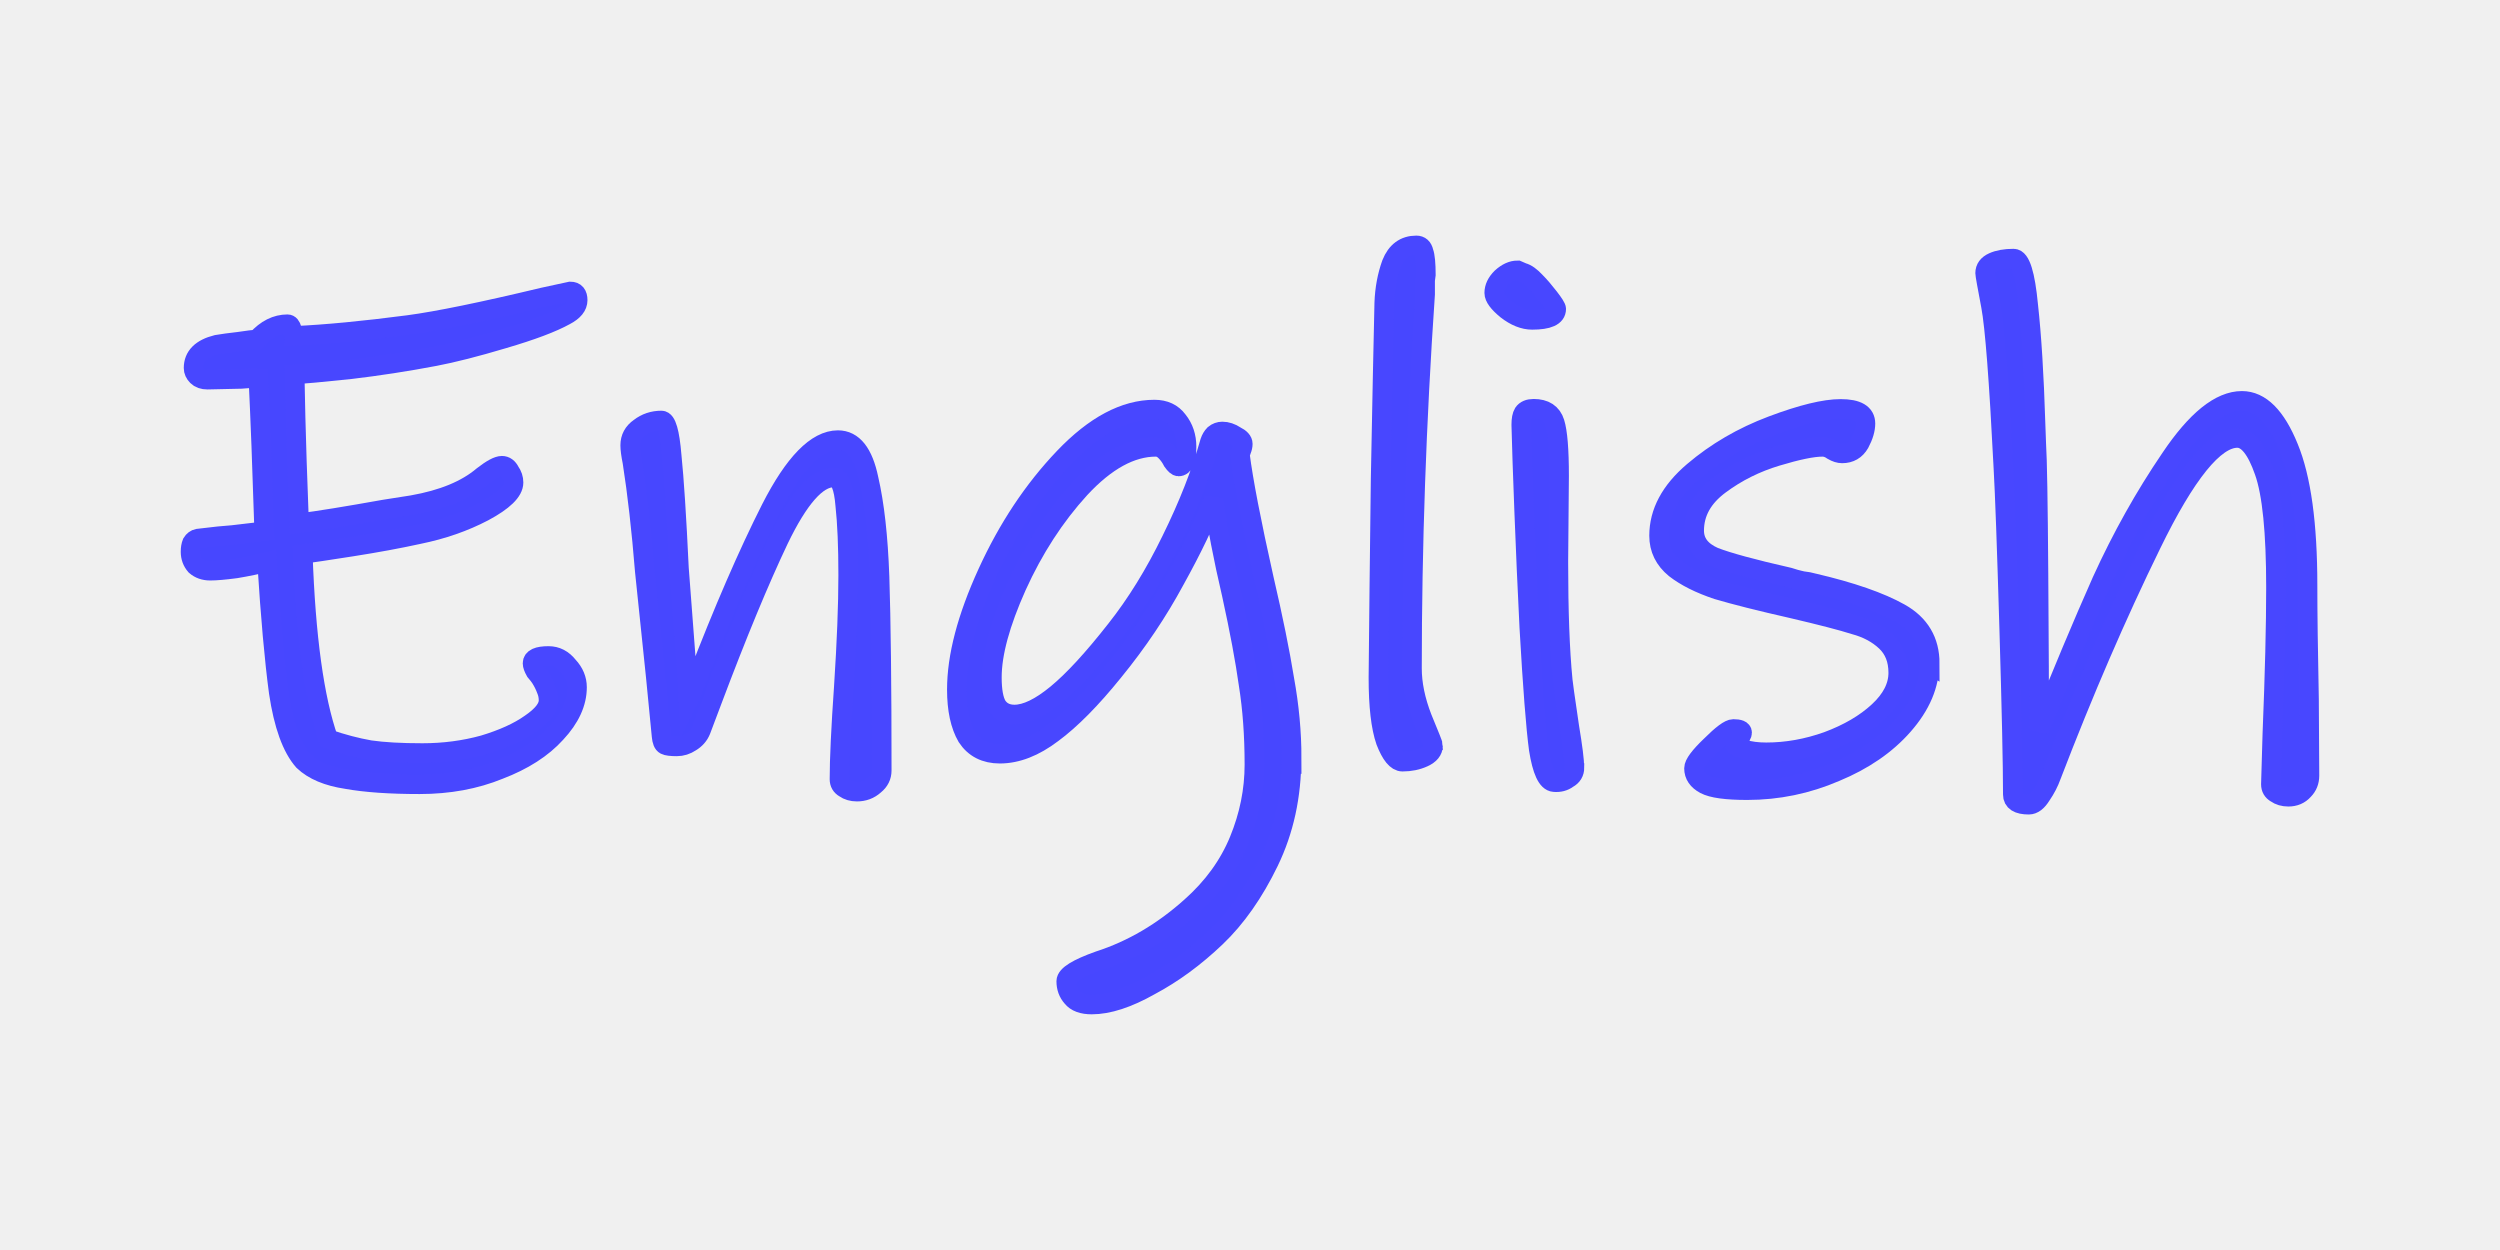
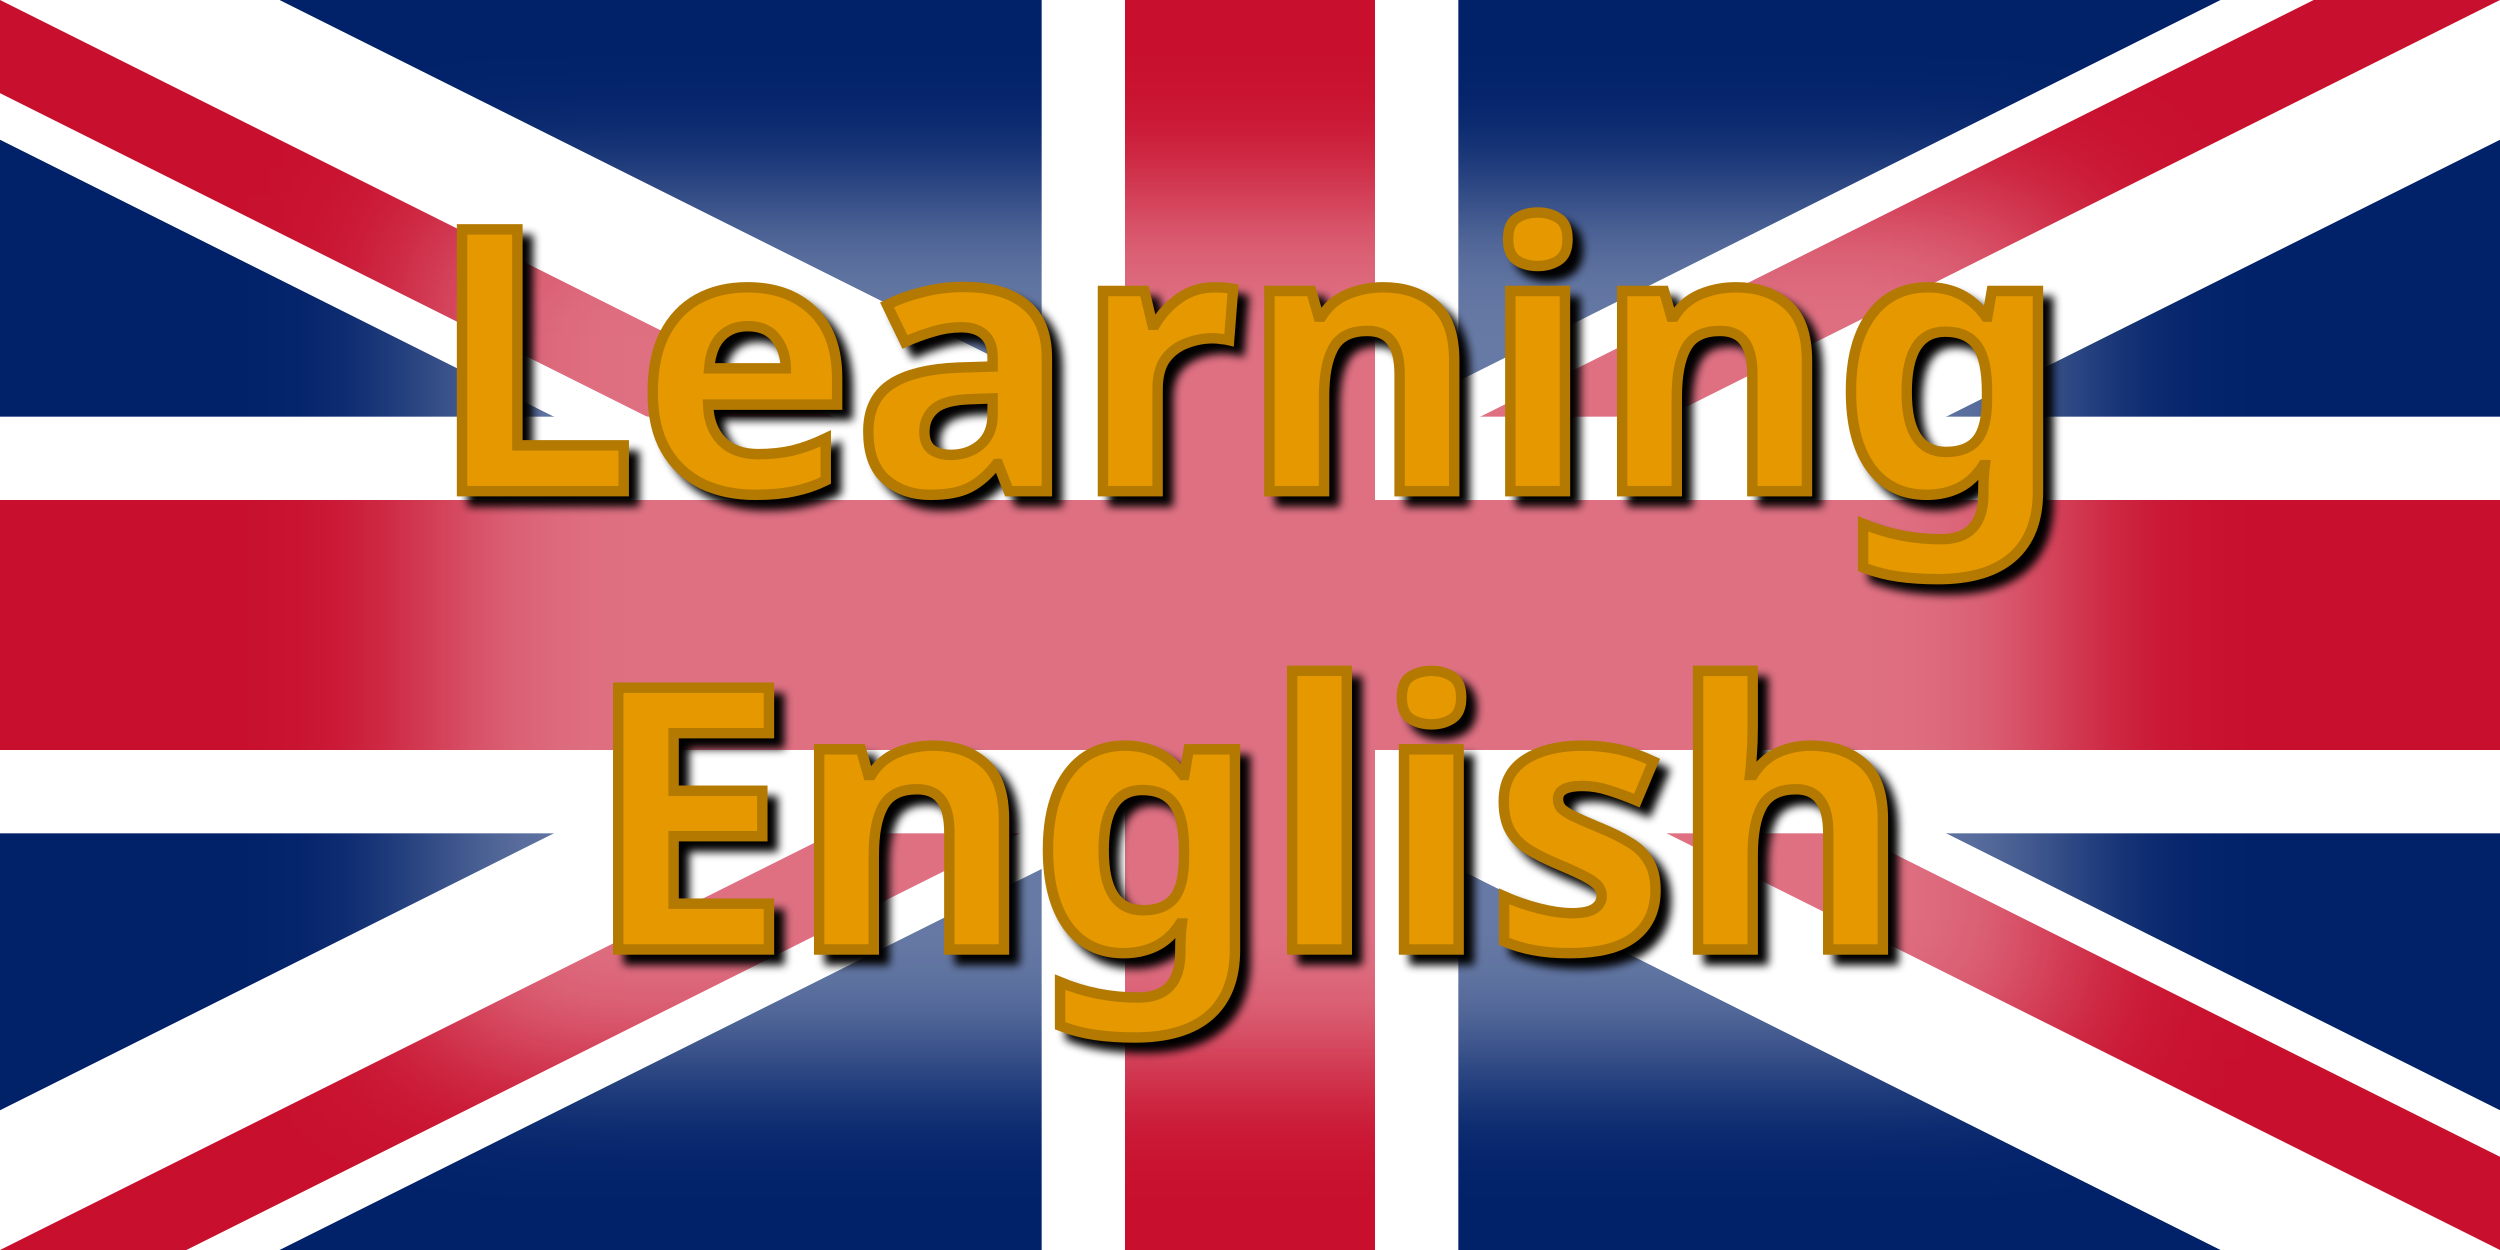
- <svg xmlns="http://www.w3.org/2000/svg" width="128" height="64" viewBox="0 0 33.867 16.933" version="1.1" id="svg5">
-   <defs id="defs2" />
-   <g id="layer1">
-     <g aria-label="Eng" id="text3752" style="font-size:10.583px;line-height:1.25;font-family:'Noto Serif';-inkscape-font-specification:'Noto Serif';letter-spacing:0px;word-spacing:0px;stroke-width:0.265">
-       <g aria-label="English" id="text3019" style="font-size:9.878px;font-family:'Ink Free';-inkscape-font-specification:'Ink Free, Normal';fill:#4747ff;stroke:#4847ff;stroke-width:0.265">
-         <path d="m 7.826,4.066 q 0,0.119 -0.168,0.207 -0.267,0.148 -0.84,0.316 -0.563,0.168 -0.929,0.237 -0.573,0.109 -1.156,0.178 -0.573,0.059 -0.741,0.069 0.01,0.573 0.03,1.185 0.02,0.603 0.03,0.83 Q 4.438,7.039 5.208,6.901 L 5.584,6.842 q 0.622,-0.109 0.958,-0.395 0.178,-0.138 0.257,-0.138 0.069,0 0.109,0.079 0.049,0.069 0.049,0.148 0,0.178 -0.405,0.395 -0.395,0.207 -0.879,0.306 -0.405,0.089 -0.909,0.168 -0.504,0.079 -0.662,0.099 0.059,1.689 0.346,2.509 0.286,0.099 0.563,0.148 0.277,0.04 0.711,0.04 0.435,0 0.83,-0.109 Q 6.947,9.973 7.184,9.805 7.431,9.637 7.431,9.489 q 0,-0.079 -0.03,-0.148 Q 7.372,9.262 7.322,9.183 7.303,9.153 7.253,9.094 7.214,9.025 7.214,8.985 q 0,-0.099 0.217,-0.099 0.158,0 0.267,0.138 0.119,0.128 0.119,0.286 0,0.316 -0.286,0.622 -0.277,0.306 -0.77,0.494 -0.484,0.198 -1.077,0.198 -0.603,0 -0.988,-0.069 Q 4.31,10.497 4.112,10.309 3.875,10.042 3.776,9.38 3.687,8.719 3.618,7.612 3.43,7.662 3.193,7.701 2.966,7.731 2.848,7.731 q -0.119,0 -0.198,-0.069 -0.069,-0.079 -0.069,-0.188 0,-0.069 0.02,-0.119 0.03,-0.049 0.079,-0.059 0.326,-0.04 0.474,-0.049 L 3.579,7.197 Q 3.539,5.923 3.5,5.123 q -0.148,0 -0.237,0.01 l -0.454,0.01 q -0.089,0 -0.138,-0.049 -0.049,-0.049 -0.049,-0.109 0,-0.237 0.316,-0.316 Q 3.055,4.649 3.233,4.629 3.421,4.6 3.48,4.6 3.668,4.392 3.895,4.392 q 0.04,0 0.059,0.069 0.03,0.059 0.03,0.089 Q 4.636,4.52 5.534,4.402 6.127,4.323 7.362,4.027 L 7.727,3.948 q 0.099,0 0.099,0.119 z" id="path15605" />
-         <path d="m 11.945,10.437 q 0,0.119 -0.099,0.198 -0.099,0.089 -0.237,0.089 -0.099,0 -0.168,-0.049 -0.069,-0.04 -0.069,-0.119 0,-0.405 0.059,-1.254 0.059,-0.909 0.059,-1.511 0,-0.583 -0.04,-0.948 -0.03,-0.375 -0.158,-0.375 -0.336,0 -0.741,0.84 Q 10.157,8.136 9.644,9.499 L 9.495,9.894 q -0.04,0.099 -0.138,0.158 -0.089,0.059 -0.188,0.059 -0.119,0 -0.158,-0.02 -0.04,-0.02 -0.049,-0.119 L 8.883,9.163 8.735,7.741 Q 8.666,6.891 8.567,6.259 8.537,6.111 8.537,6.032 q 0,-0.148 0.128,-0.237 0.128,-0.099 0.296,-0.099 0.099,0 0.138,0.474 0.049,0.474 0.099,1.531 l 0.04,0.524 q 0.079,0.998 0.089,1.264 0.03,-0.059 0.049,-0.128 0.03,-0.079 0.069,-0.168 0.533,-1.383 0.998,-2.302 0.474,-0.929 0.909,-0.929 0.306,0 0.415,0.524 0.119,0.514 0.148,1.324 0.03,0.899 0.03,2.627 z" id="path15607" />
-         <path d="m 17.496,10.269 q 0,0.77 -0.306,1.403 -0.306,0.632 -0.721,1.027 -0.425,0.405 -0.889,0.652 -0.454,0.257 -0.79,0.257 -0.188,0 -0.267,-0.099 -0.079,-0.089 -0.079,-0.217 0,-0.119 0.445,-0.277 0.672,-0.217 1.245,-0.731 0.445,-0.395 0.652,-0.899 0.207,-0.504 0.207,-1.027 0,-0.593 -0.079,-1.087 -0.069,-0.494 -0.227,-1.215 -0.178,-0.761 -0.247,-1.294 -0.168,0.454 -0.524,1.096 -0.346,0.642 -0.83,1.235 -0.454,0.563 -0.83,0.84 -0.365,0.277 -0.711,0.277 -0.296,0 -0.445,-0.227 -0.138,-0.237 -0.138,-0.642 0,-0.672 0.415,-1.58 0.415,-0.909 1.037,-1.561 0.622,-0.652 1.225,-0.652 0.207,0 0.316,0.148 0.119,0.148 0.119,0.356 0,0.267 -0.109,0.267 -0.03,0 -0.079,-0.069 -0.04,-0.079 -0.099,-0.138 -0.059,-0.059 -0.128,-0.059 -0.504,0 -1.027,0.563 -0.514,0.563 -0.859,1.324 -0.336,0.751 -0.336,1.235 0,0.267 0.069,0.385 0.079,0.119 0.237,0.119 0.237,0 0.573,-0.277 0.336,-0.277 0.8,-0.869 0.415,-0.524 0.751,-1.215 0.346,-0.701 0.524,-1.334 0.02,-0.059 0.059,-0.099 0.049,-0.04 0.109,-0.04 0.089,0 0.178,0.059 0.099,0.049 0.099,0.109 0,0.04 -0.02,0.089 -0.01,0.04 -0.02,0.049 0.069,0.543 0.326,1.689 0.188,0.81 0.277,1.363 0.099,0.543 0.099,1.067 z" id="path15609" />
-         <path d="m 19.413,10.101 q 0,0.099 -0.128,0.158 -0.128,0.059 -0.286,0.059 -0.119,0 -0.227,-0.277 -0.099,-0.286 -0.099,-0.859 0.01,-1.116 0.03,-2.697 0.03,-1.58 0.049,-2.381 0.01,-0.286 0.099,-0.533 0.099,-0.247 0.336,-0.247 0.079,0 0.099,0.089 0.03,0.079 0.03,0.316 0,0.01 -0.01,0.069 0,0.049 0,0.188 -0.178,2.598 -0.178,5.067 0,0.316 0.138,0.672 0.148,0.356 0.148,0.375 z" id="path15611" />
-         <path d="m 21.082,4.185 q 0,0.148 -0.326,0.148 -0.168,0 -0.346,-0.138 -0.168,-0.138 -0.168,-0.227 0,-0.109 0.099,-0.207 0.109,-0.099 0.217,-0.099 0,0 0.069,0.03 0.079,0.02 0.178,0.128 0.079,0.079 0.178,0.207 0.099,0.128 0.099,0.158 z m 0.247,6.213 q 0,0.099 -0.089,0.148 -0.079,0.059 -0.188,0.049 -0.138,-0.01 -0.207,-0.445 -0.059,-0.435 -0.128,-1.65 -0.04,-0.8 -0.069,-1.561 -0.03,-0.77 -0.04,-1.185 0,-0.109 0.03,-0.158 0.04,-0.059 0.138,-0.059 0.227,0 0.286,0.188 0.059,0.188 0.059,0.721 l -0.01,1.166 q 0,0.998 0.059,1.6 0,0.03 0.089,0.632 0.069,0.415 0.069,0.553 z" id="path15613" />
-         <path d="m 26.139,8.985 q 0,0.435 -0.356,0.84 -0.346,0.395 -0.919,0.632 -0.573,0.247 -1.195,0.247 -0.425,0 -0.573,-0.079 -0.148,-0.079 -0.148,-0.217 0,-0.089 0.227,-0.306 0.227,-0.227 0.306,-0.227 0.119,0 0.119,0.049 0,0.04 -0.049,0.079 -0.049,0.04 -0.049,0.069 0,0.04 0.119,0.079 0.128,0.04 0.306,0.04 0.415,0 0.83,-0.148 0.425,-0.158 0.691,-0.405 0.267,-0.247 0.267,-0.524 0,-0.267 -0.168,-0.425 Q 25.379,8.531 25.122,8.462 24.875,8.383 24.282,8.244 23.63,8.096 23.265,7.988 22.909,7.869 22.692,7.701 22.475,7.523 22.475,7.257 q 0,-0.474 0.464,-0.869 0.464,-0.395 1.067,-0.622 0.603,-0.227 0.929,-0.227 0.336,0 0.336,0.198 0,0.119 -0.079,0.267 -0.079,0.138 -0.237,0.138 -0.059,0 -0.128,-0.04 -0.069,-0.049 -0.138,-0.049 -0.198,0 -0.622,0.128 -0.425,0.128 -0.77,0.385 -0.346,0.257 -0.346,0.622 0,0.237 0.267,0.356 0.277,0.109 1.017,0.277 0.089,0.03 0.178,0.049 0.089,0.01 0.158,0.03 0.761,0.178 1.166,0.405 0.405,0.227 0.405,0.682 z" id="path15615" />
-         <path d="m 31.286,10.506 q 0,0.119 -0.079,0.198 -0.079,0.089 -0.207,0.089 -0.099,0 -0.168,-0.049 -0.069,-0.04 -0.069,-0.119 l 0.02,-0.682 q 0.049,-1.215 0.049,-1.985 0,-1.126 -0.158,-1.571 -0.158,-0.454 -0.365,-0.454 -0.464,0 -1.166,1.442 -0.701,1.432 -1.353,3.131 -0.049,0.138 -0.138,0.267 -0.079,0.128 -0.168,0.128 -0.217,0 -0.217,-0.138 0,-0.603 -0.049,-2.252 -0.049,-1.659 -0.079,-2.183 -0.089,-1.768 -0.168,-2.183 -0.079,-0.415 -0.079,-0.445 0,-0.099 0.109,-0.148 0.109,-0.049 0.277,-0.049 0.138,0 0.198,0.632 0.069,0.622 0.099,1.6 l 0.01,0.277 q 0.02,0.306 0.03,1.758 0.01,1.442 0.01,2.124 0.454,-1.136 0.849,-2.025 0.405,-0.889 0.929,-1.659 0.524,-0.78 0.968,-0.78 0.375,0 0.632,0.632 0.257,0.622 0.257,1.867 0,0.553 0.02,1.541 z" id="path15617" />
-       </g>
-     </g>
+ <svg xmlns="http://www.w3.org/2000/svg" viewBox="0 0 60 30" width="1200" height="600" version="1.1" id="svg872">
+   <defs id="defs876">
+     <rect x="159.006" y="89.162" width="942.149" height="426.493" id="rect4787" />
+     <filter style="color-interpolation-filters:sRGB;" id="filter75916" x="-0.123" y="-0.174" width="1.247" height="1.348">
+       <feGaussianBlur stdDeviation="2 1.5" result="blur" id="feGaussianBlur75914" />
+     </filter>
+     <filter style="color-interpolation-filters:sRGB;" id="filter81592" x="-0.01" y="-0.018" width="1.026" height="1.049">
+       <feFlood flood-opacity="1" flood-color="rgb(0,0,0)" result="flood" id="feFlood81582" />
+       <feComposite in="flood" in2="SourceGraphic" operator="in" result="composite1" id="feComposite81584" />
+       <feGaussianBlur in="composite1" stdDeviation="2" result="blur" id="feGaussianBlur81586" />
+       <feOffset dx="5" dy="5" result="offset" id="feOffset81588" />
+       <feComposite in="SourceGraphic" in2="offset" operator="over" result="composite2" id="feComposite81590" />
+     </filter>
+   </defs>
+   <clipPath id="s">
+     <path d="M0,0 v30 h60 v-30 z" id="path854" />
+   </clipPath>
+   <clipPath id="t">
+     <path d="M30,15 h30 v15 z v15 h-30 z h-30 v-15 z v-15 h30 z" id="path857" />
+   </clipPath>
+   <g clip-path="url(#s)" id="g870">
+     <path d="M 0,0 V 30 H 60 V 0 Z" fill="#012169" id="path860" />
+     <path d="M 0,0 60,30 M 60,0 0,30" stroke="#ffffff" stroke-width="6" id="path862" />
+     <path d="M 0,0 60,30 M 60,0 0,30" clip-path="url(#t)" stroke="#c8102e" stroke-width="4" id="path864" />
+     <path d="M 30,0 V 30 M 0,15 h 60" stroke="#ffffff" stroke-width="10" id="path866" />
+     <path d="M 30,0 V 30 M 0,15 h 60" stroke="#c8102e" stroke-width="6" id="path868" />
+   </g>
+   <rect style="fill:#ffffff;fill-opacity:0.4;stroke:none;stroke-width:0.25;stroke-linecap:round;stroke-linejoin:bevel;stroke-miterlimit:4;stroke-dasharray:none;stroke-opacity:1;filter:url(#filter75916)" id="rect71555" width="38.932" height="20.717" x="10.459" y="4.704" rx="0.05" ry="0.05" />
+   <g aria-label="Learning English" transform="matrix(0.05,0,0,0.05,-1.556806,-0.6770071)" id="text4785" style="font-weight:bold;font-size:176px;line-height:1.25;font-family:'Noto Sans';-inkscape-font-specification:'Noto Sans, Bold';text-align:center;letter-spacing:0px;word-spacing:0px;text-anchor:middle;white-space:pre;shape-inside:url(#rect4787);fill:#e59800;stroke:#b37900;stroke-width:5;filter:url(#filter81592)">
+     <path d="m 252.913,249.3 v -125.664 h 26.576 v 103.664 h 51.04 v 22 z" id="path81612" />
+     <path d="m 389.841,151.444 q 19.888,0 31.504,11.44 11.616,11.264 11.616,32.208 v 12.672 h -61.952 q 0.352,11.088 6.512,17.424 6.336,6.336 17.424,6.336 9.152,0 16.72,-1.76 7.744,-1.936 15.84,-5.808 v 20.24 q -7.216,3.52 -14.96,5.104 -7.744,1.76 -18.832,1.76 -14.432,0 -25.52,-5.28 -11.088,-5.456 -17.424,-16.192 -6.336,-10.912 -6.336,-27.632 0,-16.72 5.632,-27.984 5.808,-11.264 16.016,-16.896 10.208,-5.632 23.76,-5.632 z m 0.176,18.656 q -7.744,0 -12.672,4.928 -4.928,4.928 -5.808,15.312 h 36.784 q -0.176,-8.624 -4.752,-14.432 -4.4,-5.808 -13.552,-5.808 z" id="path81614" />
+     <path d="m 493.68,151.268 q 19.36,0 29.568,8.448 10.384,8.272 10.384,25.52 v 64.064 h -18.304 l -5.104,-13.024 h -0.704 q -6.16,7.744 -13.024,11.264 -6.864,3.52 -18.832,3.52 -12.848,0 -21.296,-7.392 -8.448,-7.392 -8.448,-23.056 0,-15.312 10.736,-22.528 10.736,-7.216 32.208,-8.096 l 16.72,-0.528 v -4.224 q 0,-7.568 -4.048,-11.088 -3.872,-3.52 -10.912,-3.52 -7.04,0 -13.728,2.112 -6.688,1.936 -13.376,4.928 l -8.624,-17.776 q 7.568,-3.872 17.072,-6.16 9.504,-2.464 19.712,-2.464 z m 13.904,53.504 -10.208,0.352 q -12.672,0.352 -17.6,4.576 -4.928,4.224 -4.928,11.088 0,5.984 3.52,8.624 3.52,2.464 9.152,2.464 8.448,0 14.256,-4.928 5.808,-5.104 5.808,-14.256 z" id="path81616" />
+     <path d="m 614.24,151.444 q 1.936,0 4.576,0.176 2.64,0.176 4.224,0.528 l -1.936,24.64 q -1.408,-0.352 -3.696,-0.528 -2.288,-0.352 -4.048,-0.352 -6.688,0 -12.848,2.464 -6.16,2.288 -10.032,7.568 -3.696,5.28 -3.696,14.432 v 48.928 h -26.224 v -96.096 h 19.888 l 3.872,16.192 h 1.232 q 4.224,-7.392 11.616,-12.672 7.392,-5.28 17.072,-5.28 z" id="path81618" />
+     <path d="m 695.024,151.444 q 15.488,0 24.816,8.448 9.328,8.272 9.328,26.752 v 62.656 h -26.224 v -56.144 q 0,-10.384 -3.696,-15.488 -3.696,-5.28 -11.792,-5.28 -11.968,0 -16.368,8.272 -4.4,8.096 -4.4,23.408 v 45.232 h -26.224 v -96.096 h 20.064 l 3.52,12.32 h 1.408 q 4.576,-7.392 12.496,-10.736 8.096,-3.344 17.072,-3.344 z" id="path81620" />
+     <path d="m 769.296,115.54 q 5.808,0 10.032,2.816 4.224,2.64 4.224,10.032 0,7.216 -4.224,10.032 -4.224,2.816 -10.032,2.816 -5.984,0 -10.208,-2.816 -4.048,-2.816 -4.048,-10.032 0,-7.392 4.048,-10.032 4.224,-2.816 10.208,-2.816 z m 13.024,37.664 v 96.096 h -26.224 v -96.096 z" id="path81622" />
+     <path d="m 864.336,151.444 q 15.488,0 24.816,8.448 9.328,8.272 9.328,26.752 v 62.656 h -26.224 v -56.144 q 0,-10.384 -3.696,-15.488 -3.696,-5.28 -11.792,-5.28 -11.968,0 -16.368,8.272 -4.4,8.096 -4.4,23.408 v 45.232 h -26.224 v -96.096 h 20.064 l 3.52,12.32 h 1.408 q 4.576,-7.392 12.496,-10.736 8.096,-3.344 17.072,-3.344 z" id="path81624" />
+     <path d="m 956.559,151.444 q 17.776,0 27.808,14.08 h 0.704 l 2.112,-12.32 h 22.176 v 96.272 q 0,20.592 -12.144,31.328 -12.144,10.736 -35.904,10.736 -10.208,0 -19.008,-1.232 -8.624,-1.232 -16.896,-4.4 v -20.944 q 17.6,7.392 37.488,7.392 20.24,0 20.24,-21.824 v -1.936 q 0,-2.816 0.176,-5.984 0.176,-3.344 0.528,-5.808 h -0.704 q -4.928,7.568 -11.792,10.912 -6.864,3.344 -15.488,3.344 -17.072,0 -26.752,-13.024 -9.504,-13.2 -9.504,-36.608 0,-23.584 9.856,-36.784 9.856,-13.2 27.104,-13.2 z m 8.272,21.296 q -18.48,0 -18.48,29.04 0,28.688 18.832,28.688 10.032,0 14.784,-5.632 4.928,-5.808 4.928,-20.064 v -3.168 q 0,-15.488 -4.752,-22.176 -4.752,-6.688 -15.312,-6.688 z" id="path81626" />
+     <path d="m 400.225,469.3 h -72.336 v -125.664 h 72.336 v 21.824 h -45.76 v 27.632 h 42.592 v 21.824 h -42.592 v 32.384 h 45.76 z" id="path81628" />
+     <path d="m 478.896,371.444 q 15.488,0 24.816,8.448 9.328,8.272 9.328,26.752 v 62.656 h -26.224 v -56.144 q 0,-10.384 -3.696,-15.488 -3.696,-5.28 -11.792,-5.28 -11.968,0 -16.368,8.272 -4.4,8.096 -4.4,23.408 v 45.232 h -26.224 v -96.096 h 20.064 l 3.52,12.32 h 1.408 q 4.576,-7.392 12.496,-10.736 8.096,-3.344 17.072,-3.344 z" id="path81630" />
+     <path d="m 571.12,371.444 q 17.776,0 27.808,14.08 h 0.704 l 2.112,-12.32 h 22.176 v 96.272 q 0,20.592 -12.144,31.328 -12.144,10.736 -35.904,10.736 -10.208,0 -19.008,-1.232 -8.624,-1.232 -16.896,-4.4 v -20.944 q 17.6,7.392 37.488,7.392 20.24,0 20.24,-21.824 v -1.936 q 0,-2.816 0.176,-5.984 0.176,-3.344 0.528,-5.808 h -0.704 q -4.928,7.568 -11.792,10.912 -6.864,3.344 -15.488,3.344 -17.072,0 -26.752,-13.024 -9.504,-13.2 -9.504,-36.608 0,-23.584 9.856,-36.784 9.856,-13.2 27.104,-13.2 z m 8.272,21.296 q -18.48,0 -18.48,29.04 0,28.688 18.832,28.688 10.032,0 14.784,-5.632 4.928,-5.808 4.928,-20.064 v -3.168 q 0,-15.488 -4.752,-22.176 -4.752,-6.688 -15.312,-6.688 z" id="path81632" />
+     <path d="m 677.6,469.3 h -26.224 v -133.76 h 26.224 z" id="path81634" />
+     <path d="m 718.256,335.54 q 5.808,0 10.032,2.816 4.224,2.64 4.224,10.032 0,7.216 -4.224,10.032 -4.224,2.816 -10.032,2.816 -5.984,0 -10.208,-2.816 -4.048,-2.816 -4.048,-10.032 0,-7.392 4.048,-10.032 4.224,-2.816 10.208,-2.816 z m 13.024,37.664 v 96.096 h -26.224 v -96.096 z" id="path81636" />
+     <path d="m 825.792,440.788 q 0,14.608 -10.384,22.528 -10.208,7.744 -30.624,7.744 -10.032,0 -17.248,-1.408 -7.216,-1.232 -14.432,-4.224 v -21.648 q 7.744,3.52 16.72,5.808 8.976,2.288 15.84,2.288 7.568,0 10.912,-2.288 3.344,-2.288 3.344,-5.984 0,-2.464 -1.408,-4.4 -1.232,-1.936 -5.632,-4.4 -4.4,-2.464 -13.728,-6.336 -9.152,-3.872 -14.96,-7.568 -5.632,-3.872 -8.448,-9.152 -2.816,-5.456 -2.816,-13.552 0,-13.376 10.384,-20.064 10.384,-6.688 27.632,-6.688 8.976,0 17.072,1.76 8.096,1.76 16.72,5.808 l -7.92,18.832 q -7.04,-2.992 -13.376,-4.928 -6.336,-2.112 -12.848,-2.112 -11.616,0 -11.616,6.336 0,2.288 1.408,4.224 1.584,1.76 5.808,3.872 4.4,2.112 12.848,5.632 8.272,3.344 14.256,7.04 5.984,3.52 9.152,8.976 3.344,5.456 3.344,13.904 z" id="path81638" />
+     <path d="m 872.432,335.54 v 27.28 q 0,7.216 -0.528,13.728 -0.352,6.336 -0.704,8.976 h 1.408 q 4.576,-7.392 11.792,-10.736 7.216,-3.344 16.016,-3.344 15.488,0 24.992,8.448 9.504,8.272 9.504,26.752 v 62.656 h -26.224 v -56.144 q 0,-20.768 -15.488,-20.768 -11.792,0 -16.368,8.272 -4.4,8.096 -4.4,23.408 v 45.232 h -26.224 v -133.76 z" id="path81640" />
  </g>
</svg>
